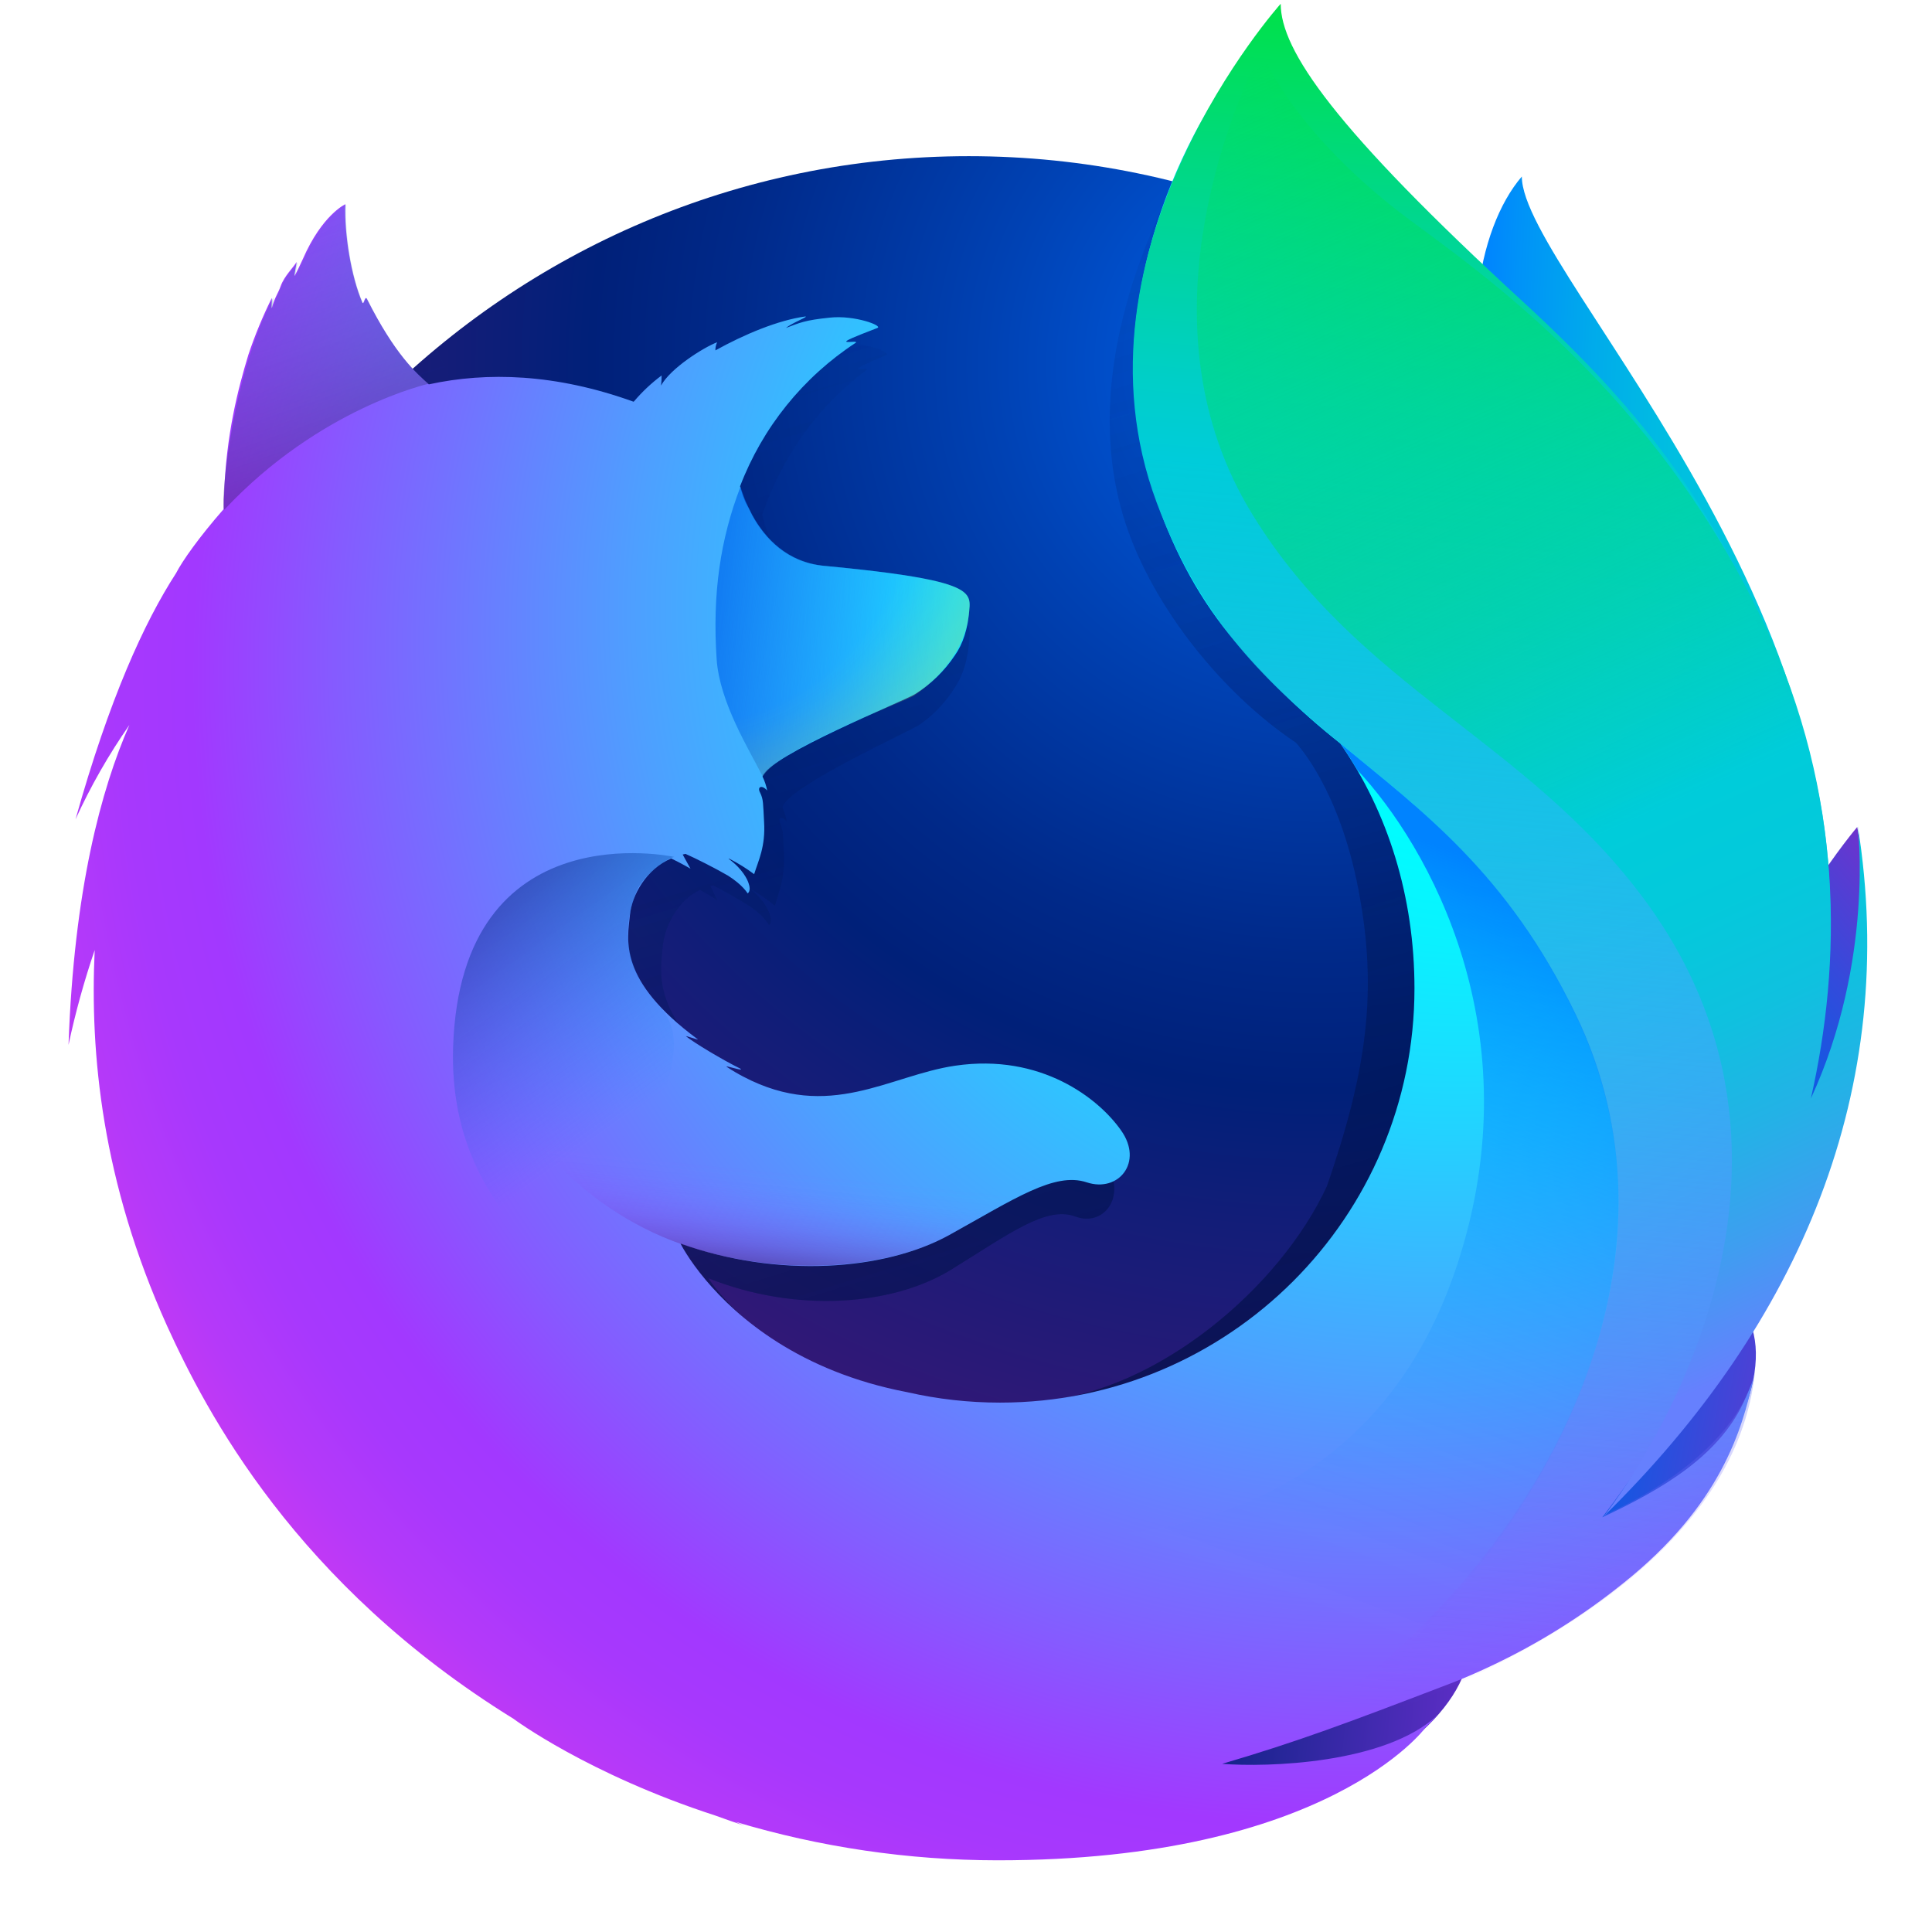
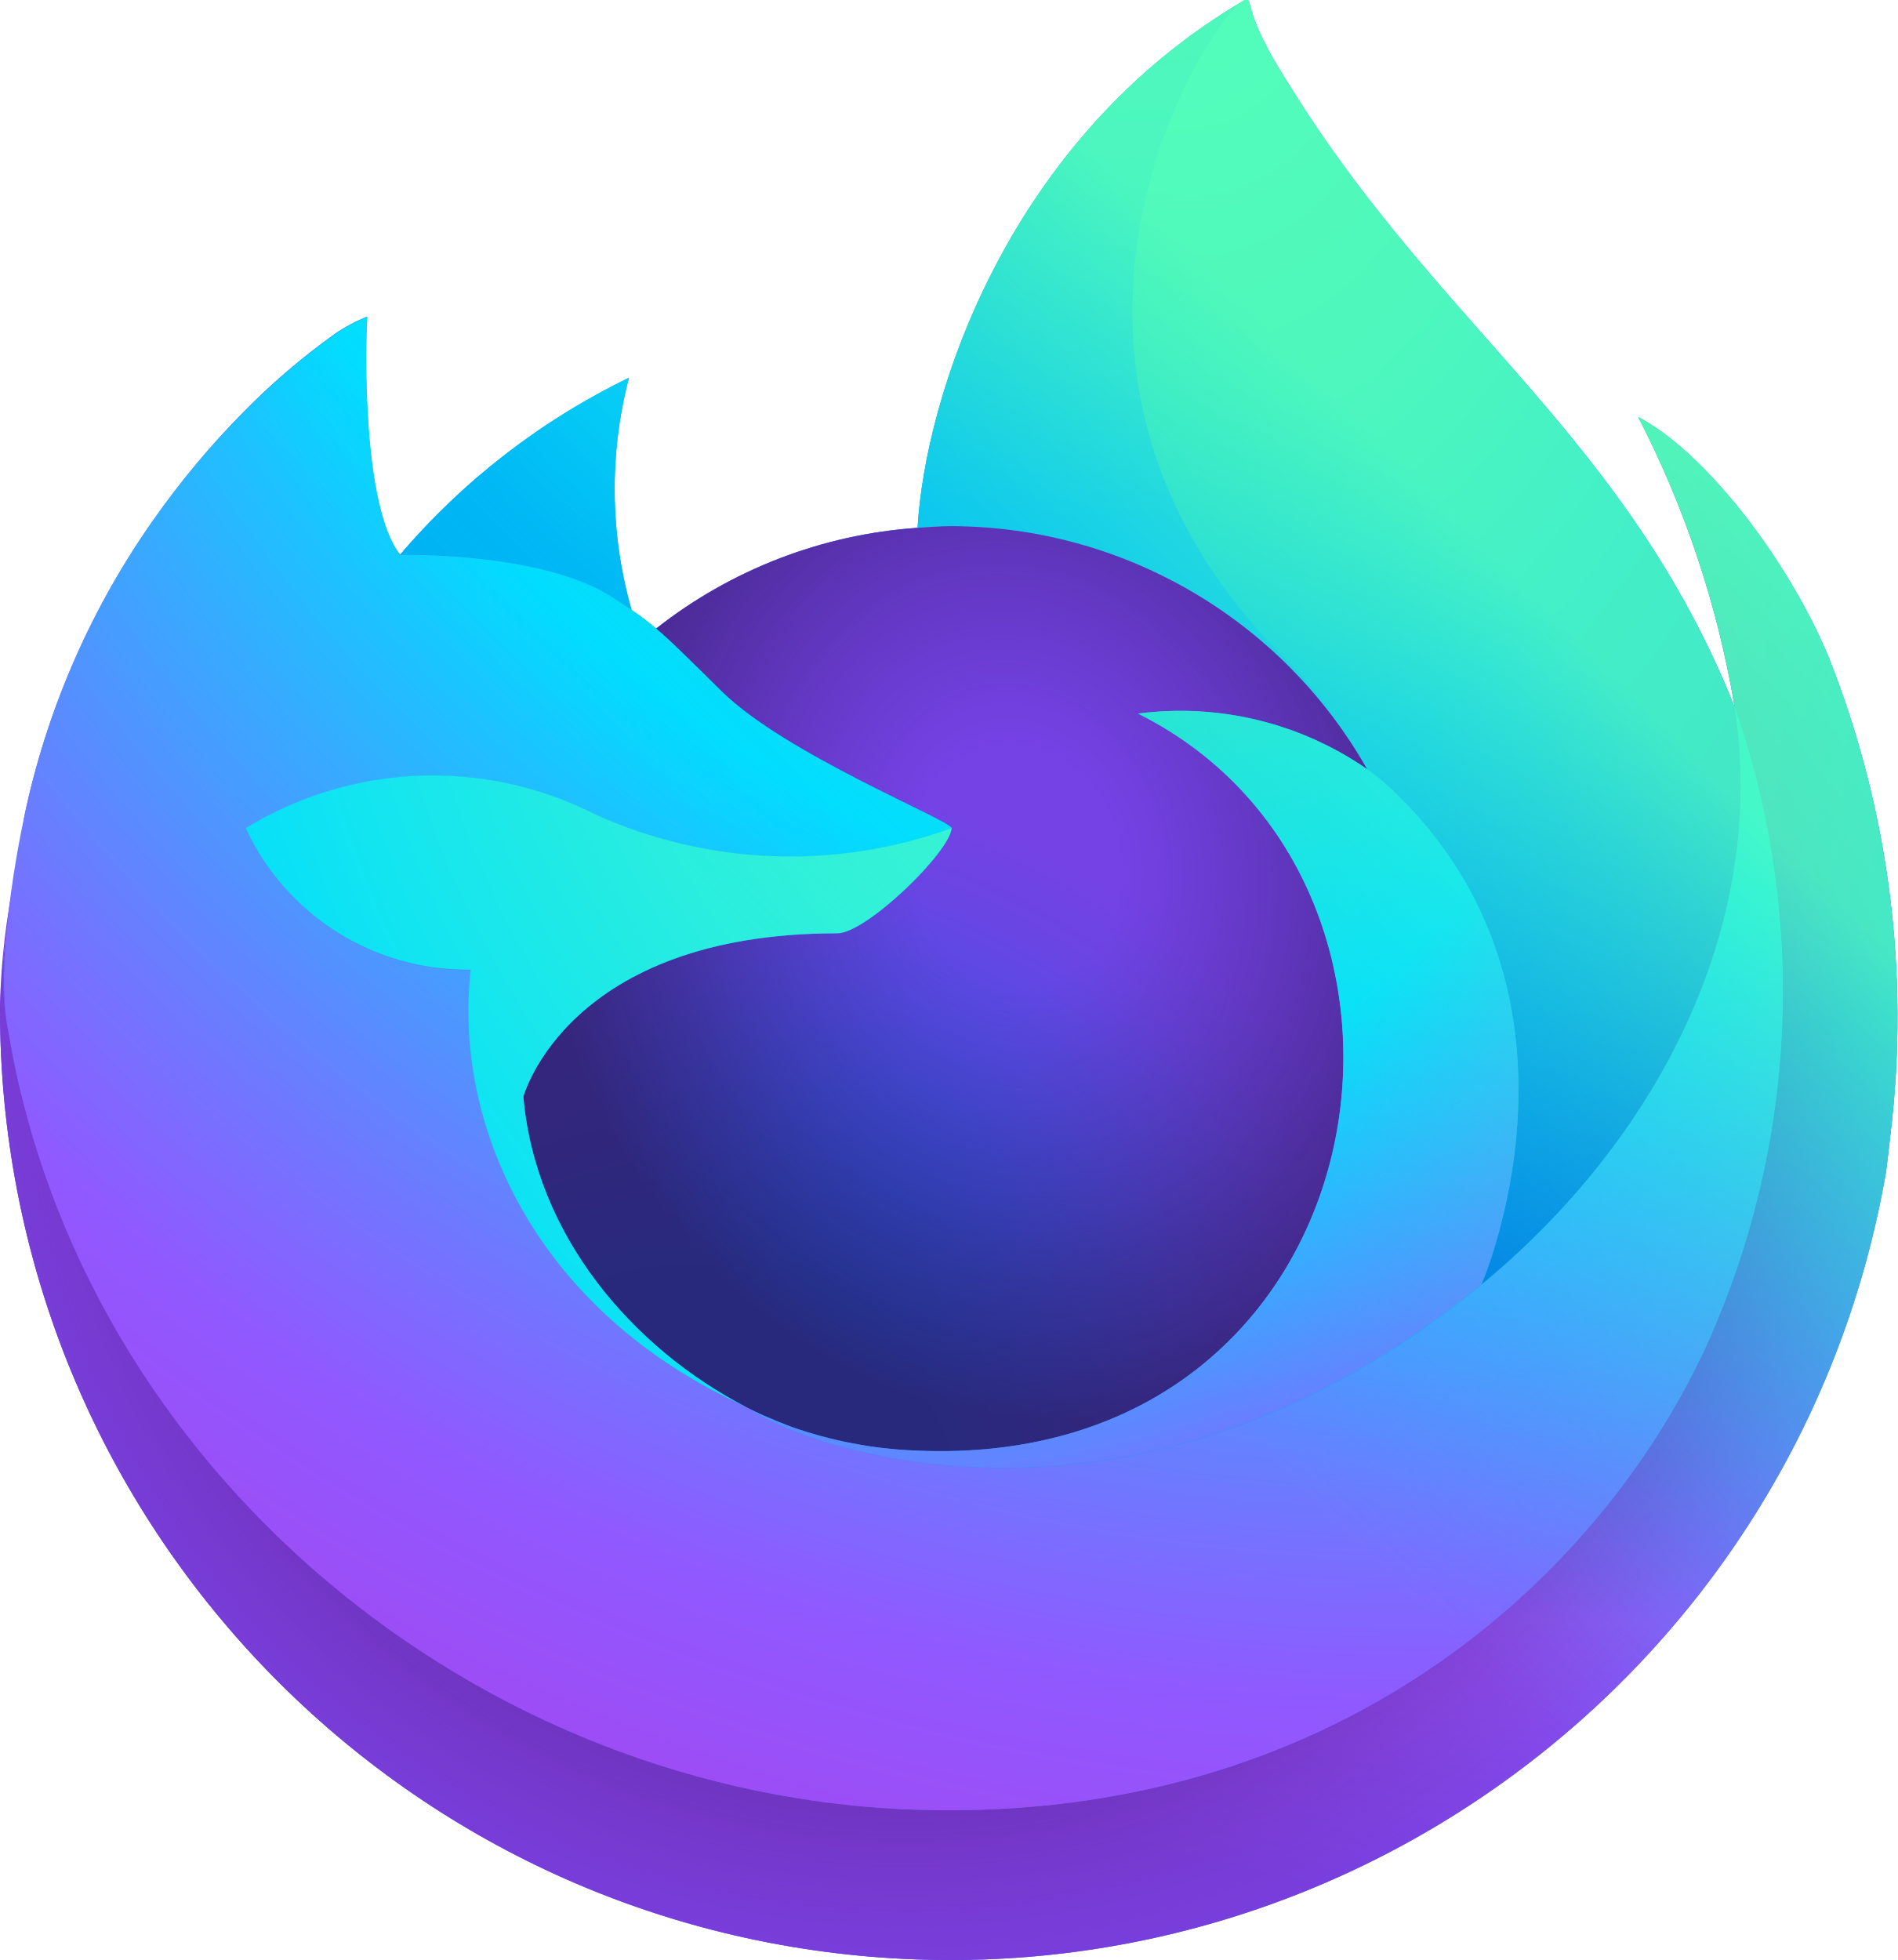
- <svg xmlns="http://www.w3.org/2000/svg" xmlns:xlink="http://www.w3.org/1999/xlink" id="Firefox" viewBox="0 0 1024 1024">
-   <defs>
-     <linearGradient id="linear-gradient" x1="-14694.371" y1="-8233.561" x2="-14431.129" y2="-8233.561" gradientTransform="matrix(0.762, 0.034, -0.05, 1.12, 11560.893, 10069.103)" gradientUnits="userSpaceOnUse">
-       <stop offset="0" stop-color="#0083ff" />
-       <stop offset="0.098" stop-color="#0092f8" />
-       <stop offset="0.306" stop-color="#00abeb" />
-       <stop offset="0.521" stop-color="#00bee1" />
-       <stop offset="0.747" stop-color="#00c8dc" />
-       <stop offset="0.999" stop-color="#00ccda" />
+ <svg xmlns="http://www.w3.org/2000/svg" viewBox="0 0 77.419 79.967" version="1.1" id="svg5182" width="77.419" height="79.967">
+   <defs id="defs5140">
+     <linearGradient id="a" x1="74.803" y1="20.543" x2="7.742" y2="62.786" gradientUnits="userSpaceOnUse" gradientTransform="translate(-1.3,-0.0040855)">
+       <stop offset="0" stop-color="#3fe1b0" id="stop4973" />
+       <stop offset=".406" stop-color="#00b3f4" id="stop4975" />
+       <stop offset=".421" stop-color="#03b0f4" id="stop4977" />
+       <stop offset=".818" stop-color="#5561e9" id="stop4979" />
+       <stop offset="1" stop-color="#7542e5" id="stop4981" />
    </linearGradient>
-     <radialGradient id="radial-gradient" cx="-7529.533" cy="-7923.085" r="791.229" gradientTransform="translate(9921.963 9899.103) scale(1.225 1.225)" gradientUnits="userSpaceOnUse">
-       <stop offset="0.025" stop-color="#005fe7" />
-       <stop offset="0.177" stop-color="#0042b4" />
-       <stop offset="0.323" stop-color="#002989" />
-       <stop offset="0.397" stop-color="#002079" />
-       <stop offset="0.473" stop-color="#131d78" />
-       <stop offset="0.658" stop-color="#3b1676" />
-       <stop offset="0.753" stop-color="#4a1475" />
+     <radialGradient id="b" cx="-7907.187" cy="-8515.121" r="80.797" gradientTransform="translate(7973.7,8523.996)" gradientUnits="userSpaceOnUse">
+       <stop offset=".108" stop-color="#3fe1b0" id="stop4984" />
+       <stop offset=".122" stop-color="#3bdcb3" id="stop4986" />
+       <stop offset=".254" stop-color="#1bb3d3" id="stop4988" />
+       <stop offset=".358" stop-color="#0799e6" id="stop4990" />
+       <stop offset=".42" stop-color="#0090ed" id="stop4992" />
+       <stop offset=".487" stop-color="#2482f1" id="stop4994" />
+       <stop offset=".64" stop-color="#7165fb" id="stop4996" />
+       <stop offset=".71" stop-color="#9059ff" id="stop4998" />
+       <stop offset=".795" stop-color="#7d49ed" id="stop5000" />
+       <stop offset=".86" stop-color="#7542e5" id="stop5002" />
    </radialGradient>
-     <linearGradient id="linear-gradient-2" x1="575.987" y1="731.188" x2="384.549" y2="104.96" gradientTransform="translate(1)" gradientUnits="userSpaceOnUse">
-       <stop offset="0" stop-color="#000f43" stop-opacity="0.4" />
-       <stop offset="0.485" stop-color="#001962" stop-opacity="0.173" />
-       <stop offset="1" stop-color="#002079" stop-opacity="0" />
+     <radialGradient id="c" cx="-7936.711" cy="-8482.089" r="80.797" gradientTransform="translate(7973.7,8523.996)" gradientUnits="userSpaceOnUse">
+       <stop offset=".3" stop-color="#45278d" id="stop5005" />
+       <stop offset=".341" stop-color="#562896" stop-opacity=".787" id="stop5007" />
+       <stop offset=".43" stop-color="#782aa9" stop-opacity=".364" id="stop5009" />
+       <stop offset=".495" stop-color="#8d2bb5" stop-opacity=".1" id="stop5011" />
+       <stop offset=".53" stop-color="#952bb9" stop-opacity="0" id="stop5013" />
+     </radialGradient>
+     <radialGradient id="d" cx="-7926.97" cy="-8533.457" r="58.534" gradientTransform="translate(7973.7,8523.996)" gradientUnits="userSpaceOnUse">
+       <stop offset=".132" stop-color="#3fe1b0" id="stop5016" />
+       <stop offset=".289" stop-color="#28d0c8" id="stop5018" />
+       <stop offset=".526" stop-color="#00b3f4" id="stop5020" />
+     </radialGradient>
+     <radialGradient id="e" cx="-7945.648" cy="-8460.984" r="38.471" gradientTransform="translate(7973.7,8523.996)" gradientUnits="userSpaceOnUse">
+       <stop offset=".287" stop-color="#0060df" id="stop5023" />
+       <stop offset=".417" stop-color="#2357e1" id="stop5025" />
+       <stop offset=".604" stop-color="#4f4ce3" id="stop5027" />
+       <stop offset=".748" stop-color="#6b45e4" id="stop5029" />
+       <stop offset=".833" stop-color="#7542e5" id="stop5031" />
+     </radialGradient>
+     <radialGradient id="f" cx="-7935.62" cy="-8491.546" r="20.397" gradientTransform="matrix(0.972,-0.235,0.275,1.138,10090.002,7833.794)" gradientUnits="userSpaceOnUse">
+       <stop offset=".206" stop-color="#45278d" stop-opacity="0" id="stop5034" />
+       <stop offset=".251" stop-color="#44268a" stop-opacity=".055" id="stop5036" />
+       <stop offset=".725" stop-color="#371f6f" stop-opacity=".591" id="stop5038" />
+       <stop offset=".956" stop-color="#321c64" stop-opacity=".8" id="stop5040" />
+     </radialGradient>
+     <radialGradient id="g" cx="-7943.645" cy="-8466.522" r="0.626" gradientTransform="translate(7973.7,8523.996)" gradientUnits="userSpaceOnUse">
+       <stop offset=".353" stop-color="#3a8ee6" id="stop5043" />
+       <stop offset=".472" stop-color="#5c79f0" id="stop5045" />
+       <stop offset=".669" stop-color="#9059ff" id="stop5047" />
+       <stop offset="1" stop-color="#c139e6" id="stop5049" />
+     </radialGradient>
+     <radialGradient id="h" cx="-7943.48" cy="-8466.749" r="0.224" gradientTransform="matrix(0.972,-0.235,0.275,1.138,10082.952,7828.512)" gradientUnits="userSpaceOnUse">
+       <stop offset=".206" stop-color="#9059ff" stop-opacity="0" id="stop5052" />
+       <stop offset=".278" stop-color="#8c4ff3" stop-opacity=".064" id="stop5054" />
+       <stop offset=".747" stop-color="#7716a8" stop-opacity=".45" id="stop5056" />
+       <stop offset=".975" stop-color="#6e008b" stop-opacity=".6" id="stop5058" />
+     </radialGradient>
+     <radialGradient id="i" cx="-7937.731" cy="-8518.427" r="27.676" gradientTransform="translate(7973.7,8523.996)" gradientUnits="userSpaceOnUse">
+       <stop offset="0" stop-color="#0df" id="stop5061" />
+       <stop offset=".235" stop-color="#00d6fd" id="stop5063" />
+       <stop offset=".572" stop-color="#00c3f8" id="stop5065" />
+       <stop offset=".792" stop-color="#00b3f4" id="stop5067" />
+     </radialGradient>
+     <radialGradient id="j" cx="-7915.977" cy="-8535.981" r="118.081" gradientTransform="translate(7973.7,8523.996)" gradientUnits="userSpaceOnUse">
+       <stop offset=".126" stop-color="#3fe1b0" id="stop5070" />
+       <stop offset=".429" stop-color="#0df" id="stop5072" />
+       <stop offset=".479" stop-color="#1ec1ff" id="stop5074" />
+       <stop offset=".624" stop-color="#7077ff" id="stop5076" />
+       <stop offset=".69" stop-color="#9059ff" id="stop5078" />
+       <stop offset=".904" stop-color="#b833e1" id="stop5080" />
+     </radialGradient>
+     <radialGradient id="k" cx="-7927.165" cy="-8522.859" r="86.499" gradientTransform="matrix(0.105,0.995,-0.653,0.069,-4685.304,8470.187)" gradientUnits="userSpaceOnUse">
+       <stop offset="0" stop-color="#54ffbd" id="stop5083" />
+       <stop offset=".095" stop-color="#4cf3b8" id="stop5085" />
+       <stop offset=".197" stop-color="#3fe1b0" id="stop5087" />
+       <stop offset=".257" stop-color="#33d8bd" id="stop5089" />
+       <stop offset=".369" stop-color="#12c0e1" id="stop5091" />
+       <stop offset=".423" stop-color="#00b3f4" id="stop5093" />
+       <stop offset=".737" stop-color="#0060df" id="stop5095" />
+     </radialGradient>
+     <radialGradient id="l" cx="-7938.383" cy="-8508.176" r="73.72" gradientTransform="translate(7973.7,8523.996)" gradientUnits="userSpaceOnUse">
+       <stop offset=".137" stop-color="#3fe1b0" id="stop5098" />
+       <stop offset=".435" stop-color="#0df" id="stop5100" />
+       <stop offset=".484" stop-color="#1ec1ff" id="stop5102" />
+       <stop offset=".622" stop-color="#7077ff" id="stop5104" />
+       <stop offset=".685" stop-color="#9059ff" id="stop5106" />
+     </radialGradient>
+     <radialGradient id="m" cx="-7918.923" cy="-8503.861" r="80.686" gradientTransform="translate(7973.7,8523.996)" gradientUnits="userSpaceOnUse">
+       <stop offset=".094" stop-color="#54ffbd" id="stop5109" />
+       <stop offset=".242" stop-color="#41f7cc" id="stop5111" />
+       <stop offset=".543" stop-color="#0fe3f3" id="stop5113" />
+       <stop offset=".626" stop-color="#0df" id="stop5115" />
+     </radialGradient>
+     <linearGradient id="n" x1="70.013" y1="12.061" x2="15.267" y2="66.806" gradientUnits="userSpaceOnUse" gradientTransform="translate(-1.3,-0.0040855)">
+       <stop offset=".167" stop-color="#54ffbd" stop-opacity=".8" id="stop5118" />
+       <stop offset=".236" stop-color="#43f8ca" stop-opacity=".639" id="stop5120" />
+       <stop offset=".361" stop-color="#27ede1" stop-opacity=".368" id="stop5122" />
+       <stop offset=".466" stop-color="#12e4f1" stop-opacity=".169" id="stop5124" />
+       <stop offset=".545" stop-color="#05dffb" stop-opacity=".046" id="stop5126" />
+       <stop offset=".589" stop-color="#0df" stop-opacity="0" id="stop5128" />
    </linearGradient>
-     <linearGradient id="linear-gradient-3" x1="576.987" y1="731.188" x2="385.549" y2="104.96" gradientTransform="matrix(1, 0, 0, 1, 0, 0)" xlink:href="#linear-gradient-2" />
-     <linearGradient id="linear-gradient-4" x1="-8290.061" y1="-6383.717" x2="-8405.305" y2="-6392.613" gradientTransform="matrix(1.219, 0.123, -0.123, 1.219, 10296.265, 9597.23)" gradientUnits="userSpaceOnUse">
-       <stop offset="0" stop-color="#812cc9" />
-       <stop offset="1" stop-color="#005fe7" />
-     </linearGradient>
-     <linearGradient id="linear-gradient-5" x1="-8375.033" y1="-6548.775" x2="-8267.083" y2="-6660.898" gradientTransform="matrix(1.219, 0.123, -0.123, 1.219, 10296.265, 9597.23)" gradientUnits="userSpaceOnUse">
-       <stop offset="0.049" stop-color="#005fe7" />
-       <stop offset="0.177" stop-color="#065de6" />
-       <stop offset="0.353" stop-color="#1856e1" />
-       <stop offset="0.557" stop-color="#354adb" />
-       <stop offset="0.78" stop-color="#5d3ad1" />
-       <stop offset="0.951" stop-color="#812cc9" />
-     </linearGradient>
-     <linearGradient id="linear-gradient-6" x1="-8575.321" y1="-6281.033" x2="-8344.433" y2="-6280.491" gradientTransform="matrix(1.219, 0.123, -0.123, 1.219, 10296.265, 9597.23)" gradientUnits="userSpaceOnUse">
-       <stop offset="0" stop-color="#002079" />
-       <stop offset="0.995" stop-color="#a238ff" />
-     </linearGradient>
-     <radialGradient id="radial-gradient-2" cx="680.431" cy="386.174" fx="821.363" fy="257.029" r="793.95" gradientUnits="userSpaceOnUse">
-       <stop offset="0.203" stop-color="#00fdff" />
-       <stop offset="0.264" stop-color="#0af1ff" />
-       <stop offset="0.372" stop-color="#23d2ff" />
-       <stop offset="0.517" stop-color="#4da0ff" />
-       <stop offset="0.689" stop-color="#855bff" />
-       <stop offset="0.77" stop-color="#a238ff" />
-       <stop offset="0.809" stop-color="#a738fd" />
-       <stop offset="0.855" stop-color="#b539f9" />
-       <stop offset="0.905" stop-color="#cd39f1" />
-       <stop offset="0.956" stop-color="#ee3ae6" />
-       <stop offset="0.979" stop-color="#ff3be0" />
-     </radialGradient>
-     <linearGradient id="linear-gradient-7" x1="-7424.608" y1="-8151.933" x2="-7496.699" y2="-7341.604" gradientTransform="translate(9921.963 9899.103) scale(1.225 1.225)" gradientUnits="userSpaceOnUse">
-       <stop offset="0" stop-color="#00ec00" />
-       <stop offset="0.096" stop-color="#00e244" />
-       <stop offset="0.219" stop-color="#00d694" />
-       <stop offset="0.306" stop-color="#00cfc7" />
-       <stop offset="0.348" stop-color="#00ccda" />
-       <stop offset="0.422" stop-color="#0bc2dd" stop-opacity="0.923" />
-       <stop offset="0.567" stop-color="#29a7e4" stop-opacity="0.723" />
-       <stop offset="0.77" stop-color="#597df0" stop-opacity="0.401" />
-       <stop offset="1" stop-color="#9448ff" stop-opacity="0" />
-     </linearGradient>
-     <linearGradient id="linear-gradient-8" x1="-8848.495" y1="-6716.143" x2="-8712.027" y2="-6716.143" gradientTransform="matrix(1.219, 0.123, -0.123, 1.219, 10296.265, 9597.23)" gradientUnits="userSpaceOnUse">
-       <stop offset="0" stop-color="#005fe7" />
-       <stop offset="0.464" stop-color="#0071f3" stop-opacity="0.508" />
-       <stop offset="0.833" stop-color="#007efc" stop-opacity="0.143" />
-       <stop offset="1" stop-color="#0083ff" stop-opacity="0" />
-     </linearGradient>
-     <radialGradient id="radial-gradient-3" cx="-8836.504" cy="-6769.718" r="165.973" gradientTransform="matrix(1.219, 0.123, -0.123, 1.219, 10296.265, 9597.23)" gradientUnits="userSpaceOnUse">
-       <stop offset="0.625" stop-color="#ffe302" stop-opacity="0" />
-       <stop offset="0.67" stop-color="#ffe302" stop-opacity="0.051" />
-       <stop offset="0.751" stop-color="#ffe302" stop-opacity="0.185" />
-       <stop offset="0.862" stop-color="#ffe302" stop-opacity="0.403" />
-       <stop offset="0.995" stop-color="#ffe302" stop-opacity="0.7" />
-     </radialGradient>
-     <linearGradient id="linear-gradient-9" x1="271.573" y1="-1032.953" x2="153.751" y2="-1284.791" gradientTransform="matrix(0.995, 0.1, -0.1, 0.995, -173.696, 1313.941)" gradientUnits="userSpaceOnUse">
-       <stop offset="0.187" stop-color="#4a1475" stop-opacity="0.5" />
-       <stop offset="0.617" stop-color="#2277ac" stop-opacity="0.23" />
-       <stop offset="0.944" stop-color="#00ccda" stop-opacity="0" />
-     </linearGradient>
-     <linearGradient id="linear-gradient-10" x1="23.351" y1="718.695" x2="117.458" y2="825.582" gradientTransform="matrix(0.995, 0.1, -0.1, 0.995, 305.439, -246.471)" gradientUnits="userSpaceOnUse">
-       <stop offset="0.005" stop-color="#002079" stop-opacity="0.5" />
-       <stop offset="1" stop-color="#0083ff" stop-opacity="0" />
-     </linearGradient>
-     <linearGradient id="linear-gradient-11" x1="201.417" y1="902.047" x2="201.465" y2="848.624" gradientTransform="matrix(0.995, 0.1, -0.1, 0.995, 305.439, -246.471)" gradientUnits="userSpaceOnUse">
-       <stop offset="0.005" stop-color="#4a1475" stop-opacity="0.9" />
-       <stop offset="0.184" stop-color="#6720a2" stop-opacity="0.603" />
-       <stop offset="0.382" stop-color="#812acb" stop-opacity="0.341" />
-       <stop offset="0.575" stop-color="#9332e8" stop-opacity="0.152" />
-       <stop offset="0.759" stop-color="#9e36f9" stop-opacity="0.039" />
-       <stop offset="0.926" stop-color="#a238ff" stop-opacity="0" />
-     </linearGradient>
-     <linearGradient id="linear-gradient-12" x1="656.848" y1="38.12" x2="962.504" y2="721.615" gradientUnits="userSpaceOnUse">
-       <stop offset="0" stop-color="#00ec00" stop-opacity="0" />
-       <stop offset="0.28" stop-color="#00dc6d" stop-opacity="0.499" />
-       <stop offset="0.499" stop-color="#00d1bb" stop-opacity="0.859" />
-       <stop offset="0.598" stop-color="#00ccda" />
-       <stop offset="0.677" stop-color="#04c9db" />
-       <stop offset="0.753" stop-color="#0fc1df" />
-       <stop offset="0.828" stop-color="#23b2e6" />
-       <stop offset="0.902" stop-color="#3e9ef0" />
-       <stop offset="0.975" stop-color="#6184fc" />
-       <stop offset="0.985" stop-color="#6680fe" />
-     </linearGradient>
-     <linearGradient id="linear-gradient-13" x1="717.202" y1="431.21" x2="572.416" y2="819.96" gradientUnits="userSpaceOnUse">
-       <stop offset="0" stop-color="#0083ff" />
-       <stop offset="0.036" stop-color="#0083ff" stop-opacity="0.923" />
-       <stop offset="0.145" stop-color="#0083ff" stop-opacity="0.709" />
-       <stop offset="0.258" stop-color="#0083ff" stop-opacity="0.52" />
-       <stop offset="0.372" stop-color="#0083ff" stop-opacity="0.36" />
-       <stop offset="0.489" stop-color="#0083ff" stop-opacity="0.23" />
-       <stop offset="0.607" stop-color="#0083ff" stop-opacity="0.129" />
-       <stop offset="0.73" stop-color="#0083ff" stop-opacity="0.057" />
-       <stop offset="0.857" stop-color="#0083ff" stop-opacity="0.014" />
-       <stop offset="1" stop-color="#0083ff" stop-opacity="0" />
+     <linearGradient id="o" x1="75.658" y1="72" x2="203.22" y2="72" gradientUnits="userSpaceOnUse">
+       <stop offset=".002" stop-color="#005e5e" id="stop5131" />
+       <stop offset=".478" stop-color="#0250bb" id="stop5133" />
+       <stop offset=".735" stop-color="#253ba3" id="stop5135" />
+       <stop offset="1" stop-color="#45278d" id="stop5137" />
    </linearGradient>
  </defs>
-   <path d="M806.6,93.558c-23.947,27.884-35.1,90.639-10.818,154.256s61.5,49.8,84.7,114.673c30.623,85.6,16.369,200.589,16.369,200.589s36.814,106.609,62.468-6.633C1016.1,343.74,806.6,145.937,806.6,93.558Z" style="fill: url(#linear-gradient)" />
-   <path id="_Path_" data-name="&lt;Path&gt;" d="M513.238,974.829c245.236,0,443.9-199.739,443.9-446.028S758.475,82.774,513.476,82.774,69.817,282.512,69.817,528.8C69.341,775.328,268.24,974.829,513.238,974.829Z" style="fill: url(#radial-gradient)" />
-   <g>
-     <path d="M846.993,805.636a246.888,246.888,0,0,1-30.123,18.183,704,704,0,0,0,38.3-62.961c9.46-10.47,18.126-20.648,25.188-31.653,3.437-5.407,7.313-12.079,11.416-19.819,24.921-44.9,52.4-117.563,53.179-192.2l0-.18c.018-1.837.029-3.675.014-5.515a257.6,257.6,0,0,0-5.712-55.748c.2,1.431.376,2.861.556,4.291-.221-1.1-.407-2.212-.644-3.314.366,2.034.66,4,.976,5.983,5.094,43.217,1.466,85.372-16.682,116.45-.286.454-.58.879-.869,1.323,9.41-47.234,12.558-99.387,2.088-151.6,0,0-4.187-25.383-35.376-102.441-17.952-44.353-49.833-80.716-78-107.207-24.69-30.546-47.114-51.045-59.475-64.06C726,127.971,715.179,107.591,710.735,94.293c-3.853-1.932-53.135-49.807-57.05-51.631C632.174,76.015,564.523,180.337,596.7,277.809c14.584,44.172,51.467,90.017,90.067,115.736,1.695,1.936,22.969,25.042,33.086,77.157,10.453,53.848,4.958,95.862-16.543,157.989-25.286,54.505-90.067,108.388-150.724,113.9-129.672,11.782-177.145-65.107-177.145-65.107,46.336,18.525,97.568,14.65,128.724-4.556,31.4-19.425,50.394-33.827,65.81-28.148,15.2,5.653,27.3-10.756,16.442-27.767a78.5,78.5,0,0,0-79.4-34.573c-31.433,5.109-60.226,30.009-101.412,5.894a85.528,85.528,0,0,1-7.729-5.062c-2.715-1.785,8.826,2.717,6.133.688-8.015-4.354-22.2-13.842-25.88-17.217-.613-.562,6.219,2.179,5.606,1.616-38.51-31.712-33.7-53.134-32.49-66.57.969-10.749,7.964-24.523,19.751-30.11,5.693,3.107,9.24,5.479,9.24,5.479s-2.428-4.961-3.741-7.576c.46-.2.9-.147,1.358-.342,4.664,2.251,14.977,8.1,20.407,11.667,7.072,4.988,9.326,9.436,9.326,9.436s1.862-1.025.485-5.375c-.5-1.784-2.647-7.453-9.652-13.174l.438.049a81.2,81.2,0,0,1,11.867,8.241c1.975-7.181,5.527-14.679,4.746-28.092-.477-9.431-.257-11.873-1.919-15.515-1.488-3.128.834-4.348,3.418-1.1a32.826,32.826,0,0,0-2.208-7.4l.022-.244c3.225-11.236,68.248-40.461,72.981-43.877a67.355,67.355,0,0,0,19.132-20.8c3.617-5.763,6.337-13.848,7-26.112.355-8.844-3.759-14.734-69.507-21.618-17.981-1.771-28.531-14.8-34.526-26.823-1.094-2.59-2.209-4.937-3.325-7.282a58,58,0,0,1-2.558-8.431c10.749-30.873,28.81-56.977,55.367-76.7,1.447-1.318-5.782.338-4.336-.98,1.687-1.538,12.706-5.977,14.787-6.977,2.542-1.2-10.882-6.9-22.732-5.512-12.069,1.36-14.632,2.8-21.073,5.531,2.673-2.661,11.173-6.149,9.18-6.126-13.011,1.995-29.179,9.558-43,18.124A10.731,10.731,0,0,1,393,195.8c-6.441,2.732-22.26,13.788-26.865,23.142a44.329,44.329,0,0,0,.266-5.4,84.483,84.483,0,0,0-13.193,13.819l-.241.219c-37.358-15.05-70.233-16.024-98.053-9.276-6.086-6.112-9.059-1.644-22.907-32.069-.941-1.832.722,1.809,0,0-2.278-5.9,1.389,7.872,0,0-23.284,18.372-53.92,39.193-68.626,53.89-.182.586,17.156-4.9,0,0-6.008,1.716-5.6,5.281-6.513,37.5-.22,2.443-.025,5.179-.223,7.378-11.748,14.968-19.749,27.643-22.775,34.211-15.193,26.18-31.926,66.992-48.146,131.551a334.364,334.364,0,0,1,25.784-50.407c-13.488,34.267-26.527,88.078-29.134,170.945a483.614,483.614,0,0,1,12.533-50.66,473.038,473.038,0,0,0,34.74,201.061c9.329,22.821,24.76,57.455,51.029,95.4,82.533,86.839,198.945,140.9,327.852,140.9C643.109,958.012,763.953,899.133,846.993,805.636Z" style="fill: url(#linear-gradient-2)" />
-     <path d="M846.993,805.636a246.888,246.888,0,0,1-30.123,18.183,704,704,0,0,0,38.3-62.961c9.46-10.47,18.126-20.648,25.188-31.653,3.437-5.407,7.313-12.079,11.416-19.819,24.921-44.9,52.4-117.563,53.179-192.2l0-.18c.018-1.837.029-3.675.014-5.515a257.6,257.6,0,0,0-5.712-55.748c.2,1.431.376,2.861.556,4.291-.221-1.1-.407-2.212-.644-3.314.366,2.034.66,4,.976,5.983,5.094,43.217,1.466,85.372-16.682,116.45-.286.454-.58.879-.869,1.323,9.41-47.234,12.558-99.387,2.088-151.6,0,0-4.187-25.383-35.376-102.441-17.952-44.353-49.833-80.716-78-107.207-24.69-30.546-47.114-51.045-59.475-64.06C726,127.971,715.179,107.591,710.735,94.293c-3.853-1.932-53.135-49.807-57.05-51.631C632.174,76.015,564.523,180.337,596.7,277.809c14.584,44.172,51.467,90.017,90.067,115.736,1.695,1.936,22.969,25.042,33.086,77.157,10.453,53.848,4.958,95.862-16.543,157.989-25.286,54.505-90.067,108.388-150.724,113.9-129.672,11.782-177.145-65.107-177.145-65.107,46.336,18.525,97.568,14.65,128.724-4.556,31.4-19.425,50.394-33.827,65.81-28.148,15.2,5.653,27.3-10.756,16.442-27.767a78.5,78.5,0,0,0-79.4-34.573c-31.433,5.109-60.226,30.009-101.412,5.894a85.528,85.528,0,0,1-7.729-5.062c-2.715-1.785,8.826,2.717,6.133.688-8.015-4.354-22.2-13.842-25.88-17.217-.613-.562,6.219,2.179,5.606,1.616-38.51-31.712-33.7-53.134-32.49-66.57.969-10.749,7.964-24.523,19.751-30.11,5.693,3.107,9.24,5.479,9.24,5.479s-2.428-4.961-3.741-7.576c.46-.2.9-.147,1.358-.342,4.664,2.251,14.977,8.1,20.407,11.667,7.072,4.988,9.326,9.436,9.326,9.436s1.862-1.025.485-5.375c-.5-1.784-2.647-7.453-9.652-13.174l.438.049a81.2,81.2,0,0,1,11.867,8.241c1.975-7.181,5.527-14.679,4.746-28.092-.477-9.431-.257-11.873-1.919-15.515-1.488-3.128.834-4.348,3.418-1.1a32.826,32.826,0,0,0-2.208-7.4l.022-.244c3.225-11.236,68.248-40.461,72.981-43.877a67.355,67.355,0,0,0,19.132-20.8c3.617-5.763,6.337-13.848,7-26.112.355-8.844-3.759-14.734-69.507-21.618-17.981-1.771-28.531-14.8-34.526-26.823-1.094-2.59-2.209-4.937-3.325-7.282a58,58,0,0,1-2.558-8.431c10.749-30.873,28.81-56.977,55.367-76.7,1.447-1.318-5.782.338-4.336-.98,1.687-1.538,12.706-5.977,14.787-6.977,2.542-1.2-10.882-6.9-22.732-5.512-12.069,1.36-14.632,2.8-21.073,5.531,2.673-2.661,11.173-6.149,9.18-6.126-13.011,1.995-29.179,9.558-43,18.124A10.731,10.731,0,0,1,393,195.8c-6.441,2.732-22.26,13.788-26.865,23.142a44.329,44.329,0,0,0,.266-5.4,84.483,84.483,0,0,0-13.193,13.819l-.241.219c-37.358-15.05-70.233-16.024-98.053-9.276-6.086-6.112-9.059-1.644-22.907-32.069-.941-1.832.722,1.809,0,0-2.278-5.9,1.389,7.872,0,0-23.284,18.372-53.92,39.193-68.626,53.89-.182.586,17.156-4.9,0,0-6.008,1.716-5.6,5.281-6.513,37.5-.22,2.443-.025,5.179-.223,7.378-11.748,14.968-19.749,27.643-22.775,34.211-15.193,26.18-31.926,66.992-48.146,131.551a334.364,334.364,0,0,1,25.784-50.407c-13.488,34.267-26.527,88.078-29.134,170.945a483.614,483.614,0,0,1,12.533-50.66,473.038,473.038,0,0,0,34.74,201.061c9.329,22.821,24.76,57.455,51.029,95.4,82.533,86.839,198.945,140.9,327.852,140.9C643.109,958.012,763.953,899.133,846.993,805.636Z" style="fill: url(#linear-gradient-3)" />
-   </g>
-   <path d="M747.417,868.708c162.87-18.86,234.969-186.7,142.381-190-83.633-2.673-219.527,198.9-142.381,190Z" style="fill: url(#linear-gradient-4)" />
-   <path d="M901.524,644.424c112.056-65.214,82.839-206.08,82.839-206.08s-43.247,50.239-72.625,130.321C882.713,647.963,834.155,683.812,901.524,644.424Z" style="fill: url(#linear-gradient-5)" />
-   <path d="M545.792,952.062c156.227,49.851,290.5-73.22,207.733-114.32C678.274,800.676,471.642,928.49,545.792,952.062Z" style="fill: url(#linear-gradient-6)" />
-   <path d="M674.9,23.42c.347-.379.531-.573.531-.573A1.784,1.784,0,0,0,674.9,23.42Zm238.27,680.814c3.8-5.363,8.94-22.535,13.48-30.211C954.228,629.5,954.423,594,954.423,593.187c16.659-83.219,15.148-117.2,4.9-180.043-8.251-50.6-44.322-123.092-75.57-158-32.2-35.965-9.514-24.247-40.692-50.518-27.327-30.293-53.823-60.291-68.253-72.355C670.533,45.094,672.888,26.577,674.9,23.42c-.339.371-.837.922-1.472,1.643C672.189,20.14,671.318,16,671.318,16s-57,57-69,152c-7.834,62.021,15.383,126.676,49,168a381.367,381.367,0,0,0,59,58l0-.026c25.4,36.477,39.38,81.489,39.38,129.909,0,121.244-98.341,219.531-219.652,219.531A220.455,220.455,0,0,1,480.91,737.9c-57.236-10.908-90.288-39.781-106.772-59.382-9.447-11.234-13.464-19.423-13.464-19.423,51.283,18.371,107.986,14.528,142.468-4.518,34.749-19.265,55.774-33.546,72.837-27.915,16.82,5.606,30.211-10.667,18.2-27.536-11.771-16.845-42.4-40.97-87.878-34.286-34.789,5.067-66.657,29.76-112.24,5.845a96.313,96.313,0,0,1-8.554-5.02c-3.005-1.771,9.768,2.695,6.787.682-8.87-4.318-24.573-13.728-28.643-17.074-.679-.557,6.883,2.161,6.2,1.6-42.621-31.449-37.3-52.693-35.959-66.018,1.073-10.66,8.814-24.32,21.859-29.86,6.3,3.081,10.226,5.433,10.226,5.433s-2.688-4.92-4.141-7.513c.509-.194.994-.145,1.5-.339,5.162,2.232,16.576,8.029,22.586,11.57,7.827,4.947,10.322,9.358,10.322,9.358s2.061-1.016.536-5.33c-.557-1.769-2.929-7.391-10.682-13.065l.485.049a90.851,90.851,0,0,1,13.134,8.173c2.186-7.121,6.118-14.557,5.253-27.859-.528-9.352-.284-11.775-2.124-15.386-1.647-3.1.924-4.312,3.782-1.088a30.038,30.038,0,0,0-2.444-7.343l.025-.242c3.57-11.143,75.535-40.125,80.773-43.513a70.31,70.31,0,0,0,21.175-20.63c4-5.715,7.014-13.733,7.748-25.895.246-5.48-1.441-9.817-20.5-13.965-11.439-2.49-29.136-4.913-56.433-7.474-19.9-1.756-31.577-14.676-38.212-26.6-1.211-2.569-2.445-4.9-3.68-7.222a53.108,53.108,0,0,1-2.831-8.36,158.47,158.47,0,0,1,61.279-76.063c1.6-1.308-6.4.335-4.8-.972,1.868-1.525,14.063-5.927,16.367-6.919,2.813-1.186-12.044-6.84-25.159-5.466-13.357,1.349-16.194,2.776-23.323,5.486,2.959-2.639,12.366-6.1,10.161-6.075-14.4,1.978-32.3,9.479-47.6,17.973a9.676,9.676,0,0,1,.924-4.312c-7.129,2.709-24.637,13.674-29.734,22.95A39.488,39.488,0,0,0,350.67,199a88.678,88.678,0,0,0-14.6,13.7l-.267.218c-41.347-14.925-77.732-15.891-108.522-9.2-6.736-6.061-17.566-15.226-32.892-45.4-1.041-1.817-1.6,3.755-2.4,1.961-5.955-13.813-9.553-36.444-8.962-52.046,0,0-12.318,5.614-22.513,29.06-1.893,4.215-3.107,6.54-4.32,8.865-.558.678,1.265-7.7.974-7.244-1.772,3-6.356,7.192-8.371,12.618-1.384,4.021-3.325,6.273-4.564,11.288l-.291.46c-.1-1.478.367-6.081.027-5.137a236.1,236.1,0,0,0-12.308,29.841c-5.489,18.046-11.879,42.61-12.892,74.565-.244,2.423-.027,5.136-.247,7.317-13,14.844-21.858,27.413-25.207,33.928C76.5,329.762,57.978,370.236,40.025,434.259A319.143,319.143,0,0,1,68.562,384.27C53.634,418.253,39.2,471.618,36.318,553.8a438.522,438.522,0,0,1,13.872-50.24c-2.578,54.8,3.805,122.74,38.449,199.393,20.57,45.087,67.921,136.649,183.62,208.1l-.01.007s39.36,29.3,107.017,51.259c5,1.814,10.065,3.6,15.234,5.333-1.622-.655-3.191-1.344-4.715-2.052a484.883,484.883,0,0,0,138.8,20.4c175.18.149,226.846-70.2,226.846-70.2s-.182.137-.513.377q3.708-3.491,7.143-7.257c-27.639,26.1-90.715,27.832-114.3,25.949,40.223-11.813,66.691-21.806,118.175-41.519q9.032-3.355,18.478-7.645c.681-.3,1.368-.625,2.052-.936,1.249-.582,2.486-1.132,3.747-1.744a349.205,349.205,0,0,0,70.262-43.987c51.7-41.3,62.949-81.557,68.829-108.1-.82,2.544-3.375,8.475-5.17,12.316-13.315,28.482-42.841,45.959-74.908,60.948a688.993,688.993,0,0,0,42.384-62.438C902.085,731.39,905.351,715.148,913.166,704.234Z" style="fill: url(#radial-gradient-2)" />
-   <path d="M850.239,802.982c21.08-23.241,40.01-49.824,54.349-79.968,36.9-77.582,93.952-206.58,49.018-341.306C918.092,275.225,869.333,217,807.424,160.122,706.881,67.756,678.8,26.521,678.8,2c0,0-116.089,129.409-65.742,264.381S766.52,396.405,834.737,537.255C915.011,703,769.788,883.869,649.693,934.493c7.353-1.633,266.97-60.383,280.614-208.882C930,728.342,924.148,769.414,850.239,802.982Z" style="fill: url(#linear-gradient-7)" />
-   <g>
-     <path d="M513.91,321.373c.393-8.77-4.156-14.66-76.682-21.463-29.839-2.755-41.265-30.334-44.748-41.941-10.61,27.565-14.991,56.49-12.636,91.477,1.61,22.92,17.009,47.521,24.37,61.965,0,0,1.636-2.126,2.391-2.912,13.861-14.431,71.936-36.419,77.392-39.541C490.011,365.159,512.9,348.435,513.91,321.373Z" style="fill: url(#linear-gradient-8)" />
-     <path d="M513.91,321.373c.393-8.77-4.156-14.66-76.682-21.463-29.839-2.755-41.265-30.334-44.748-41.941-10.61,27.565-14.991,56.49-12.636,91.477,1.61,22.92,17.009,47.521,24.37,61.965,0,0,1.636-2.126,2.391-2.912,13.861-14.431,71.936-36.419,77.392-39.541C490.011,365.159,512.9,348.435,513.91,321.373Z" style="opacity: 0.5;fill: url(#radial-gradient-3)" />
-   </g>
-   <path d="M194.632,158.471c-1.041-1.818-1.6,3.754-2.4,1.961-5.955-13.813-9.578-36.2-8.72-52.022,0,0-12.318,5.614-22.513,29.06-1.893,4.215-3.107,6.54-4.32,8.865-.558.678,1.265-7.7.974-7.244-1.771,3-6.355,7.192-8.346,12.375-1.651,4.239-3.349,6.515-4.613,11.772-.389,1.429.392-6.323.052-5.379-23.711,45.825-28.237,115.114-25.738,112.184,50.478-53.9,108.325-66.683,108.325-66.683-6.155-4.534-19.528-17.625-32.7-44.889Z" style="fill: url(#linear-gradient-9)" />
-   <path d="M386.162,722.1c-69.724-29.769-148.992-71.755-146-167.138C244.235,429.347,357.3,454.175,357.3,454.175c-4.267,1.039-15.675,9.162-19.718,17.82-4.273,10.827-12.069,35.276,11.551,60.9,37.089,40.192-76.2,95.356,98.663,199.567,4.41,2.4-40.991-1.43-61.639-10.358Z" style="fill: url(#linear-gradient-10)" />
-   <path d="M361.391,659.5c49.442,17.207,107.04,14.189,141.523-4.858,23.085-12.851,52.7-33.434,70.922-28.353-15.777-6.236-27.726-9.15-42.1-9.862-2.448,0-5.382-.052-8.048-.32a136.228,136.228,0,0,0-15.757.863c-8.9.818-18.766,6.433-27.735,5.532-.485-.049,8.7-3.774,7.953-3.605-4.752.991-9.915,1.205-15.37,1.881-3.467.386-6.449.82-9.891.963-102.982,8.733-190.017-55.813-190.017-55.813-7.408,24.95,33.166,74.3,88.521,93.572Z" style="opacity: 0.5;fill: url(#linear-gradient-11)" />
-   <path d="M850.055,803.646c104.164-102.269,156.858-226.585,134.584-366.018,0,0,8.9,71.5-24.848,144.628,16.213-71.393,18.1-160.114-24.975-251.988C877.323,207.636,782.768,143.109,746.669,116.189,691.974,75.4,669.3,33.87,668.892,25.3c-16.339,33.477-65.766,148.2-5.31,247,56.64,92.564,145.865,120.039,208.328,204.947C986.984,633.667,850.055,803.646,850.055,803.646Z" style="fill: url(#linear-gradient-12)" />
-   <path d="M835.132,537.551c-36.4-75.2-81.837-108-124.814-143.551,5,7,6.232,9.473,9,14,37.827,40.316,93.607,138.656,53.11,262.107C696.2,902.482,391.284,793.057,359.318,762.319c12.932,134.489,238.036,198.845,384.6,111.63C827.318,795,894.786,660.788,835.132,537.551Z" style="fill: url(#linear-gradient-13)" />
+   <path d="m 74.616,26.827 c -1.684,-4.052 -5.1,-8.427 -7.775,-9.81 a 40.266,40.266 0 0 1 3.925,11.764 l 0.007,0.065 c -4.382,-10.925 -11.813,-15.33 -17.882,-24.922 -0.307,-0.485 -0.614,-0.971 -0.913,-1.484 -0.171,-0.293 -0.308,-0.557 -0.427,-0.8 a 7.053,7.053 0 0 1 -0.578,-1.535 0.1,0.1 0 0 0 -0.088,-0.1 0.138,0.138 0 0 0 -0.073,0 c -0.005,0 -0.013,0.009 -0.019,0.011 -0.006,0.002 -0.019,0.011 -0.028,0.015 l 0.015,-0.026 c -9.735,5.7 -13.038,16.252 -13.342,21.53 a 19.387,19.387 0 0 0 -10.666,4.111 11.587,11.587 0 0 0 -1,-0.758 17.968,17.968 0 0 1 -0.109,-9.473 28.705,28.705 0 0 0 -9.329,7.21 h -0.018 c -1.536,-1.947 -1.428,-8.367 -1.34,-9.708 a 6.928,6.928 0 0 0 -1.294,0.687 28.225,28.225 0 0 0 -3.788,3.245 33.845,33.845 0 0 0 -3.623,4.347 v 0.006 -0.007 a 32.733,32.733 0 0 0 -5.2,11.743 l -0.052,0.256 c -0.073,0.341 -0.336,2.049 -0.381,2.42 0,0.029 -0.006,0.056 -0.009,0.085 A 36.937,36.937 0 0 0 0,41.042 v 0.2 a 38.759,38.759 0 0 0 76.954,6.554 c 0.065,-0.5 0.118,-0.995 0.176,-1.5 a 39.857,39.857 0 0 0 -2.514,-19.469 z m -44.67,30.338 c 0.181,0.087 0.351,0.181 0.537,0.264 l 0.027,0.017 q -0.282,-0.135 -0.564,-0.281 z m 8.878,-23.376 z m 31.952,-4.934 v -0.037 l 0.007,0.041 z" id="path5142" style="fill:url(#a)" />
+   <path d="m 70.778,28.859 -0.007,-0.041 v 0.037 z" id="path5144" style="fill:none" />
+   <path d="m 74.616,26.827 c -1.684,-4.052 -5.1,-8.427 -7.775,-9.81 a 40.266,40.266 0 0 1 3.925,11.764 v 0.037 l 0.007,0.041 a 35.1,35.1 0 0 1 -1.206,26.158 c -4.442,9.531 -15.194,19.3 -32.024,18.825 -18.185,-0.515 -34.2,-14.009 -37.194,-31.683 -0.545,-2.787 0,-4.2 0.274,-6.465 A 28.876,28.876 0 0 0 0,41.042 v 0.2 a 38.759,38.759 0 0 0 76.954,6.554 c 0.065,-0.5 0.118,-0.995 0.176,-1.5 a 39.857,39.857 0 0 0 -2.514,-19.469 z" id="path5146" style="fill:url(#b)" />
+   <path d="m 74.616,26.827 c -1.684,-4.052 -5.1,-8.427 -7.775,-9.81 a 40.266,40.266 0 0 1 3.925,11.764 v 0.037 l 0.007,0.041 a 35.1,35.1 0 0 1 -1.206,26.158 c -4.442,9.531 -15.194,19.3 -32.024,18.825 -18.185,-0.515 -34.2,-14.009 -37.194,-31.683 -0.545,-2.787 0,-4.2 0.274,-6.465 A 28.876,28.876 0 0 0 0,41.042 v 0.2 a 38.759,38.759 0 0 0 76.954,6.554 c 0.065,-0.5 0.118,-0.995 0.176,-1.5 a 39.857,39.857 0 0 0 -2.514,-19.469 z" id="path5148" style="fill:url(#c)" />
+   <path d="m 55.782,31.383 c 0.084,0.059 0.162,0.118 0.241,0.177 a 21.1,21.1 0 0 0 -3.6,-4.695 C 40.377,14.817 49.266,0.742 50.765,0.027 l 0.015,-0.022 c -9.735,5.7 -13.038,16.252 -13.342,21.53 0.452,-0.031 0.9,-0.069 1.362,-0.069 a 19.56,19.56 0 0 1 16.982,9.917 z" id="path5150" style="fill:url(#d)" />
+   <path d="m 38.825,33.789 c -0.064,0.964 -3.47,4.289 -4.661,4.289 -11.021,0 -12.81,6.667 -12.81,6.667 0.488,5.614 4.4,10.238 9.129,12.684 0.216,0.112 0.435,0.213 0.654,0.312 q 0.569,0.252 1.138,0.466 a 17.235,17.235 0 0 0 5.043,0.973 c 19.317,0.906 23.059,-23.1 9.119,-30.066 a 13.38,13.38 0 0 1 9.345,2.269 19.56,19.56 0 0 0 -16.982,-9.917 c -0.46,0 -0.91,0.038 -1.362,0.069 a 19.387,19.387 0 0 0 -10.666,4.111 c 0.591,0.5 1.258,1.168 2.663,2.553 2.63,2.591 9.375,5.275 9.39,5.59 z" id="path5152" style="fill:url(#e)" />
+   <path d="m 38.825,33.789 c -0.064,0.964 -3.47,4.289 -4.661,4.289 -11.021,0 -12.81,6.667 -12.81,6.667 0.488,5.614 4.4,10.238 9.129,12.684 0.216,0.112 0.435,0.213 0.654,0.312 q 0.569,0.252 1.138,0.466 a 17.235,17.235 0 0 0 5.043,0.973 c 19.317,0.906 23.059,-23.1 9.119,-30.066 a 13.38,13.38 0 0 1 9.345,2.269 19.56,19.56 0 0 0 -16.982,-9.917 c -0.46,0 -0.91,0.038 -1.362,0.069 a 19.387,19.387 0 0 0 -10.666,4.111 c 0.591,0.5 1.258,1.168 2.663,2.553 2.63,2.591 9.375,5.275 9.39,5.59 z" id="path5154" style="fill:url(#f)" />
+   <path d="m 29.946,57.165 q 0.282,0.145 0.564,0.281 l -0.027,-0.017 c -0.183,-0.083 -0.356,-0.177 -0.537,-0.264 z" id="path5156" style="fill:url(#g)" />
+   <path d="m 29.946,57.165 q 0.282,0.145 0.564,0.281 l -0.027,-0.017 c -0.183,-0.083 -0.356,-0.177 -0.537,-0.264 z" id="path5158" style="fill:url(#h)" />
+   <path d="m 24.965,24.357 c 0.314,0.2 0.573,0.374 0.8,0.531 a 17.968,17.968 0 0 1 -0.109,-9.473 28.705,28.705 0 0 0 -9.329,7.21 c 0.189,-0.005 5.811,-0.106 8.638,1.732 z" id="path5160" style="fill:url(#i)" />
+   <path d="m 0.354,42.159 c 2.991,17.674 19.009,31.168 37.194,31.683 16.83,0.476 27.582,-9.294 32.024,-18.825 a 35.1,35.1 0 0 0 1.206,-26.158 v -0.037 c 0,-0.029 -0.006,-0.046 0,-0.037 l 0.007,0.065 c 1.375,8.977 -3.191,17.674 -10.329,23.555 l -0.022,0.05 c -13.908,11.327 -27.218,6.834 -29.912,5 q -0.282,-0.135 -0.564,-0.281 c -8.109,-3.876 -11.459,-11.264 -10.741,-17.6 a 9.953,9.953 0 0 1 -9.181,-5.775 14.618,14.618 0 0 1 14.249,-0.572 19.3,19.3 0 0 0 14.552,0.572 c -0.015,-0.315 -6.76,-3 -9.39,-5.59 -1.405,-1.385 -2.072,-2.052 -2.663,-2.553 a 11.587,11.587 0 0 0 -1,-0.758 c -0.23,-0.157 -0.489,-0.327 -0.8,-0.531 -2.827,-1.838 -8.449,-1.737 -8.635,-1.732 h -0.018 c -1.536,-1.947 -1.428,-8.367 -1.34,-9.708 a 6.928,6.928 0 0 0 -1.294,0.687 28.225,28.225 0 0 0 -3.788,3.245 33.845,33.845 0 0 0 -3.638,4.337 v 0.006 -0.007 a 32.733,32.733 0 0 0 -5.2,11.743 c -0.019,0.079 -1.396,6.099 -0.717,9.221 z" id="path5162" style="fill:url(#j)" />
+   <path d="M 38.825,33.789 H 38.824 Z" id="path5164" style="fill:#ff4aa2" />
+   <path d="m 52.425,26.865 a 21.1,21.1 0 0 1 3.6,4.7 c 0.213,0.161 0.412,0.321 0.581,0.476 8.787,8.1 4.183,19.55 3.84,20.365 7.138,-5.881 11.7,-14.578 10.329,-23.555 -4.384,-10.93 -11.815,-15.335 -17.884,-24.927 -0.307,-0.485 -0.614,-0.971 -0.913,-1.484 -0.171,-0.293 -0.308,-0.557 -0.427,-0.8 a 7.053,7.053 0 0 1 -0.578,-1.535 0.1,0.1 0 0 0 -0.088,-0.1 0.138,0.138 0 0 0 -0.073,0 c -0.005,0 -0.013,0.009 -0.019,0.011 -0.006,0.002 -0.019,0.011 -0.028,0.015 -1.499,0.711 -10.388,14.786 1.66,26.834 z" id="path5166" style="fill:url(#k)" />
+   <path d="m 56.6,32.036 c -0.169,-0.155 -0.368,-0.315 -0.581,-0.476 -0.079,-0.059 -0.157,-0.118 -0.241,-0.177 a 13.38,13.38 0 0 0 -9.345,-2.269 c 13.94,6.97 10.2,30.972 -9.119,30.066 a 17.235,17.235 0 0 1 -5.043,-0.973 q -0.569,-0.213 -1.138,-0.466 c -0.219,-0.1 -0.438,-0.2 -0.654,-0.312 l 0.027,0.017 c 2.694,1.839 16,6.332 29.912,-5 l 0.022,-0.05 c 0.347,-0.81 4.951,-12.263 -3.84,-20.36 z" id="path5168" style="fill:url(#l)" />
+   <path d="m 21.354,44.745 c 0,0 1.789,-6.667 12.81,-6.667 1.191,0 4.6,-3.325 4.661,-4.289 a 19.3,19.3 0 0 1 -14.552,-0.572 14.618,14.618 0 0 0 -14.249,0.572 9.953,9.953 0 0 0 9.181,5.775 c -0.718,6.337 2.632,13.725 10.741,17.6 0.181,0.087 0.351,0.181 0.537,0.264 -4.733,-2.445 -8.641,-7.069 -9.129,-12.683 z" id="path5170" style="fill:url(#m)" />
+   <path d="m 48.158,38.455 -0.001,10e-4 z" id="path5172" style="fill:#ff4aa2" />
+   <path d="m 74.616,26.827 c -1.684,-4.052 -5.1,-8.427 -7.775,-9.81 a 40.266,40.266 0 0 1 3.925,11.764 l 0.007,0.065 c -4.382,-10.925 -11.813,-15.33 -17.882,-24.922 -0.307,-0.485 -0.614,-0.971 -0.913,-1.484 -0.171,-0.293 -0.308,-0.557 -0.427,-0.8 a 7.053,7.053 0 0 1 -0.578,-1.535 0.1,0.1 0 0 0 -0.088,-0.1 0.138,0.138 0 0 0 -0.073,0 c -0.005,0 -0.013,0.009 -0.019,0.011 -0.006,0.002 -0.019,0.011 -0.028,0.015 l 0.015,-0.026 c -9.735,5.7 -13.038,16.252 -13.342,21.53 0.452,-0.031 0.9,-0.069 1.362,-0.069 a 19.56,19.56 0 0 1 16.982,9.917 13.38,13.38 0 0 0 -9.345,-2.269 c 13.94,6.97 10.2,30.972 -9.119,30.066 a 17.235,17.235 0 0 1 -5.043,-0.973 q -0.569,-0.213 -1.138,-0.466 c -0.219,-0.1 -0.438,-0.2 -0.654,-0.312 l 0.027,0.017 q -0.282,-0.135 -0.564,-0.281 c 0.181,0.087 0.351,0.181 0.537,0.264 -4.733,-2.446 -8.641,-7.07 -9.129,-12.684 0,0 1.789,-6.667 12.81,-6.667 1.191,0 4.6,-3.325 4.661,-4.289 -0.015,-0.315 -6.76,-3 -9.39,-5.59 -1.405,-1.385 -2.072,-2.052 -2.663,-2.553 a 11.587,11.587 0 0 0 -1,-0.758 17.968,17.968 0 0 1 -0.109,-9.473 28.705,28.705 0 0 0 -9.329,7.21 h -0.018 c -1.536,-1.947 -1.428,-8.367 -1.34,-9.708 a 6.928,6.928 0 0 0 -1.294,0.687 28.225,28.225 0 0 0 -3.788,3.245 33.845,33.845 0 0 0 -3.623,4.347 v 0.006 -0.007 a 32.733,32.733 0 0 0 -5.2,11.743 l -0.052,0.256 c -0.073,0.341 -0.4,2.073 -0.447,2.445 0,0.028 0,-0.029 0,0 A 45.094,45.094 0 0 0 0,41.042 v 0.2 a 38.759,38.759 0 0 0 76.954,6.554 c 0.065,-0.5 0.118,-0.995 0.176,-1.5 a 39.857,39.857 0 0 0 -2.514,-19.469 z m -3.845,1.991 0.007,0.041 z" id="path5174" style="fill:url(#n)" />
</svg>
